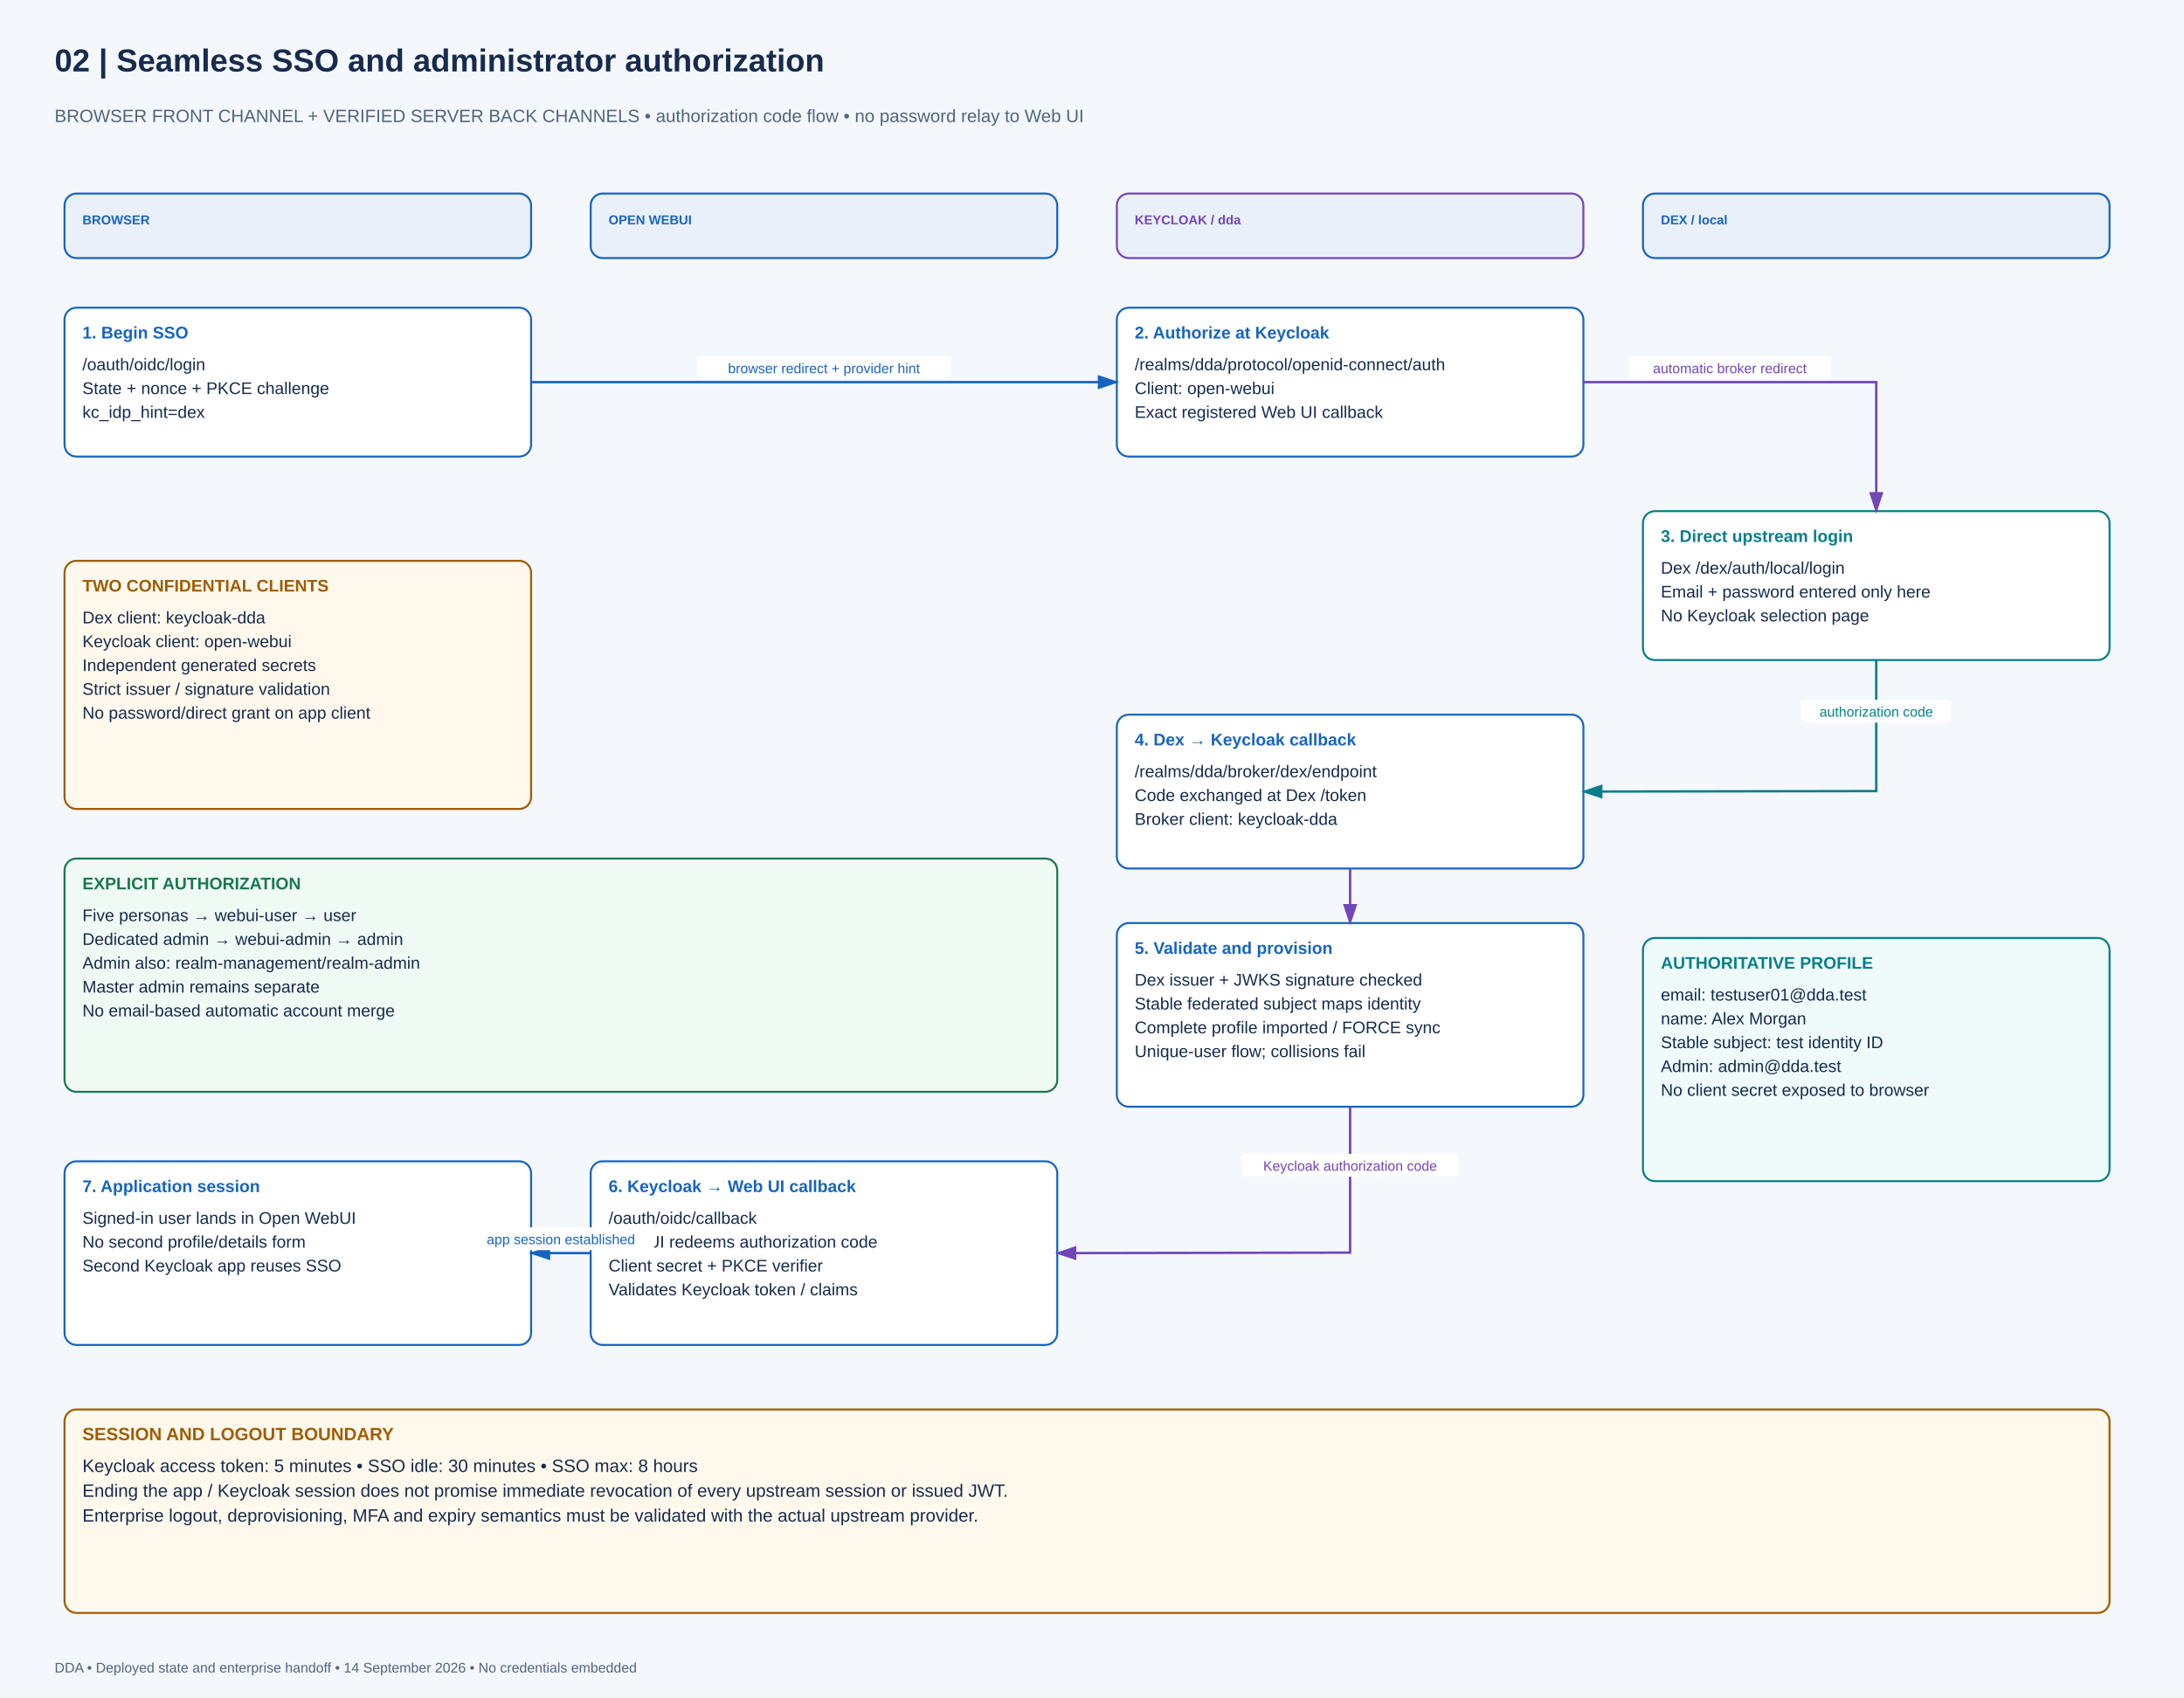
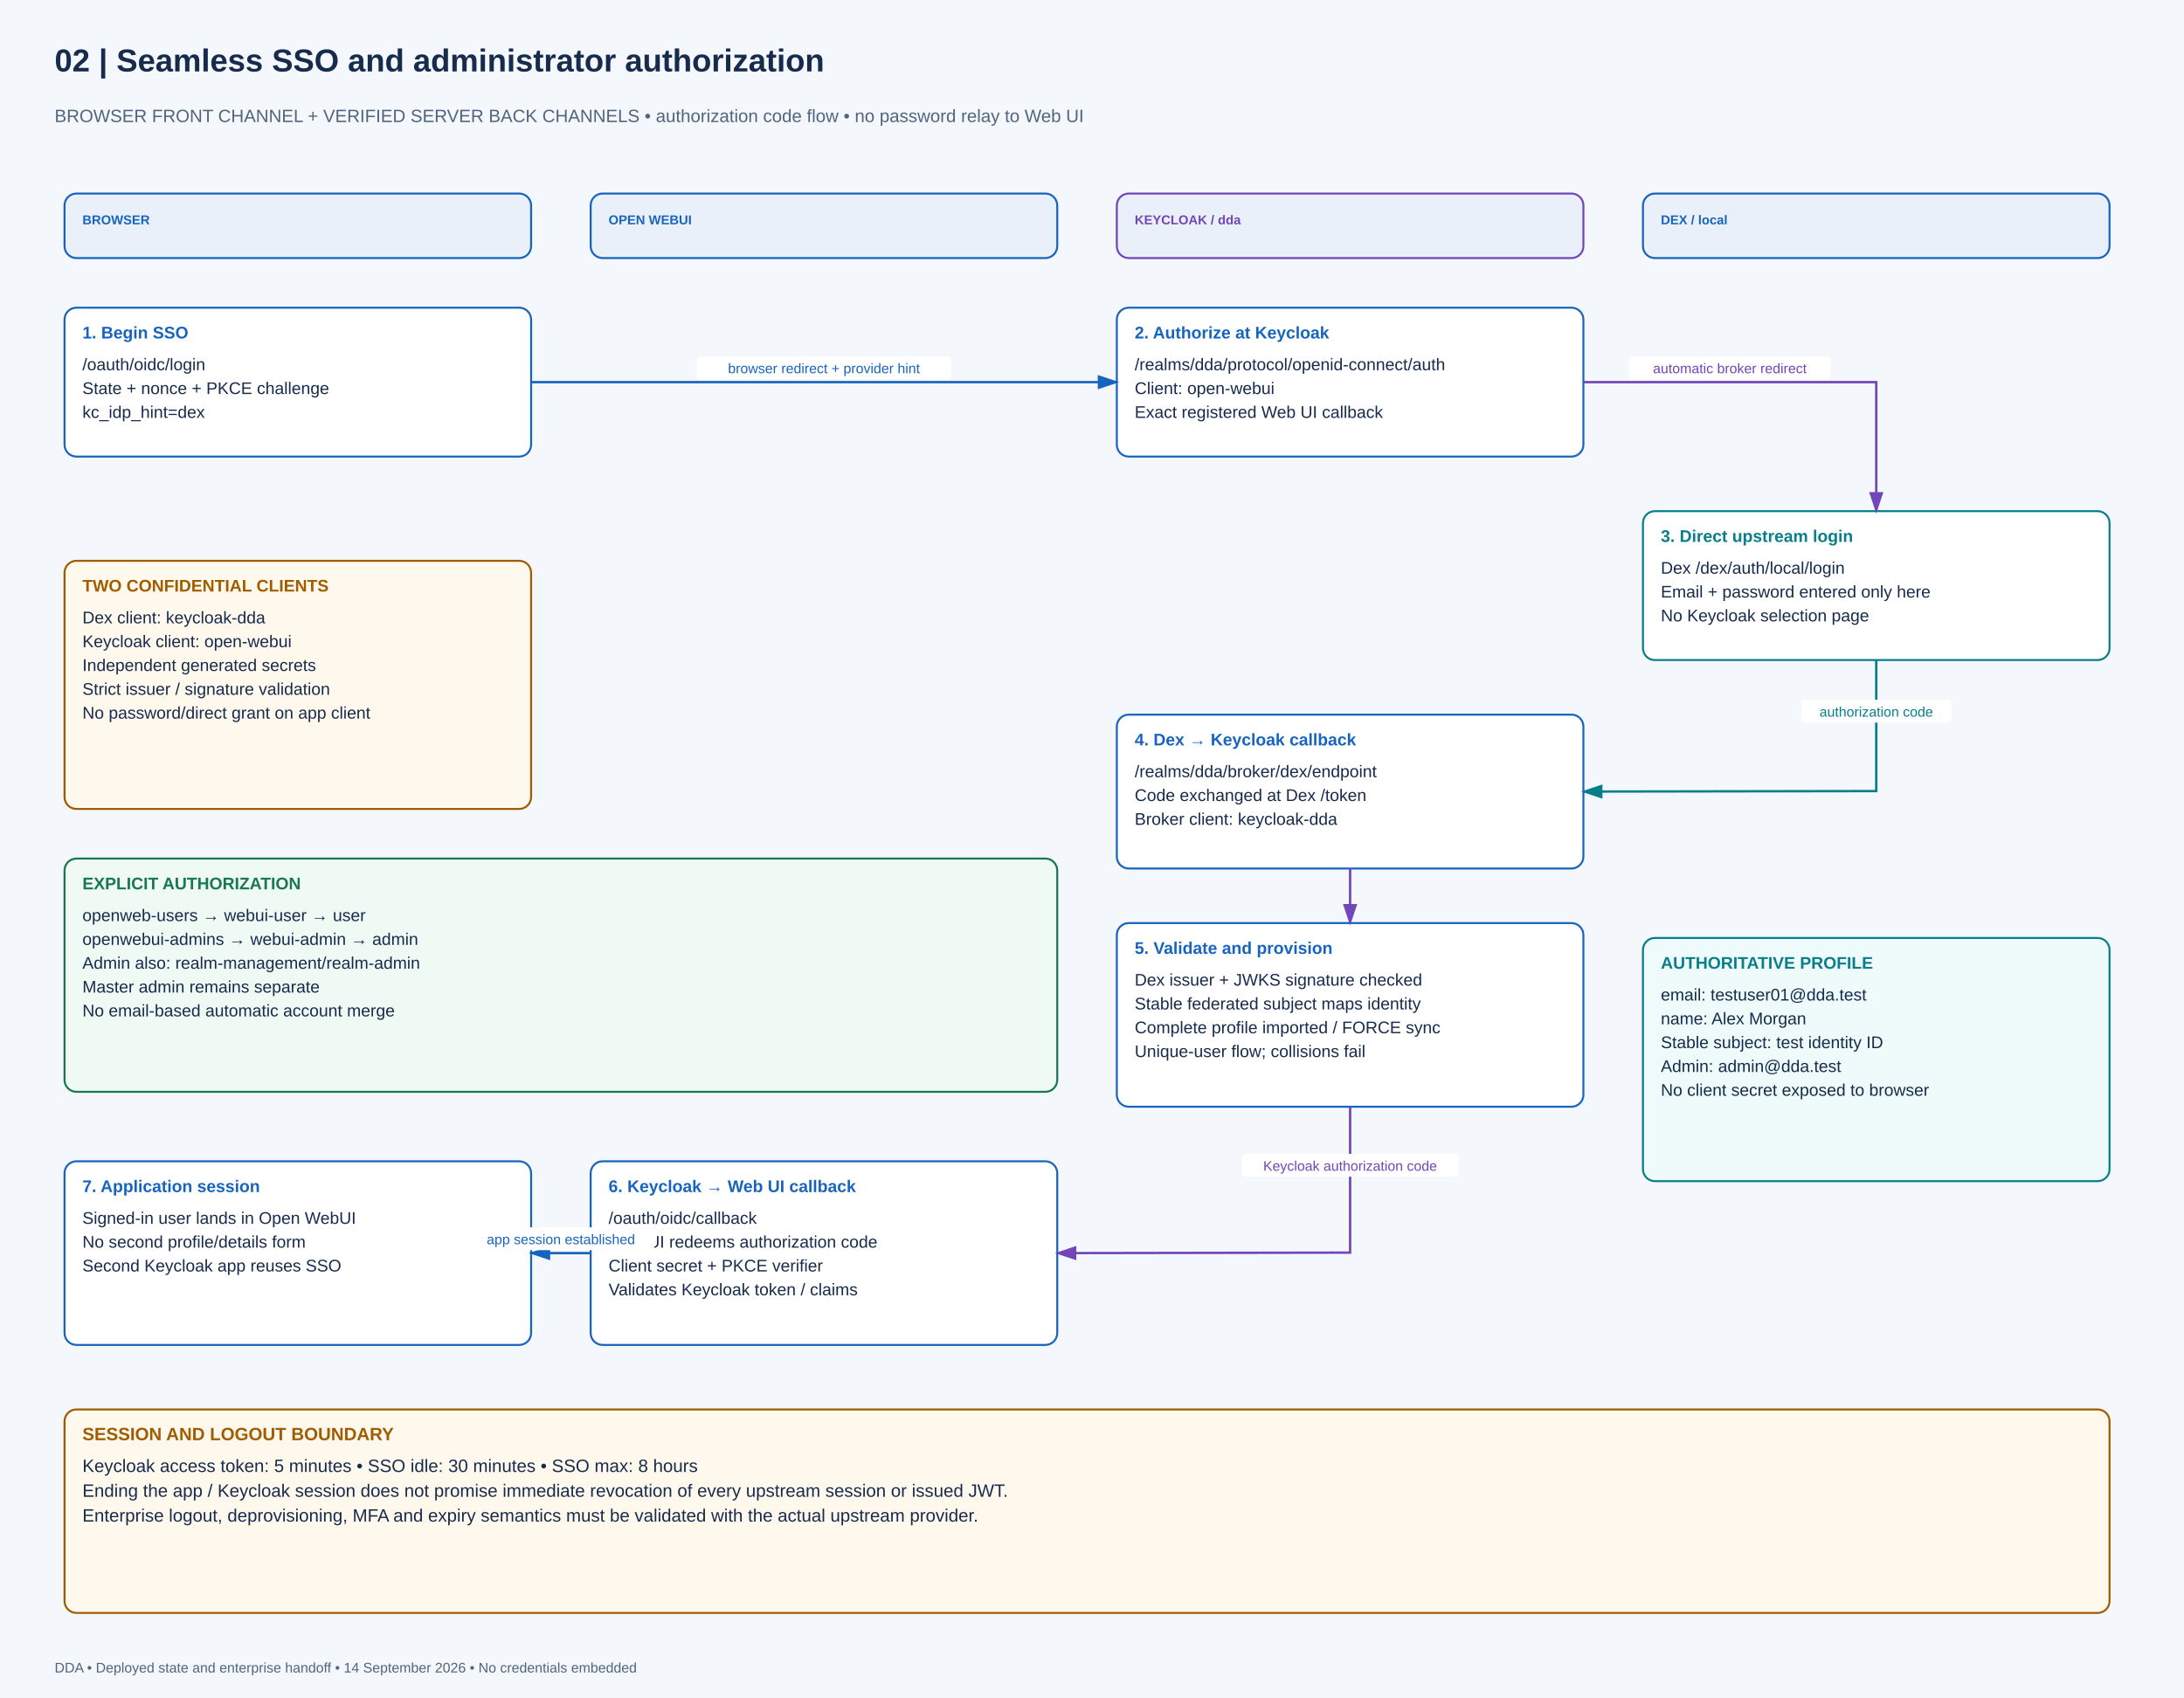
<svg xmlns="http://www.w3.org/2000/svg" width="2200" height="1710" viewBox="0 0 2200 1710">
  <defs>
    <marker id="arrow" markerWidth="10" markerHeight="10" refX="8" refY="3" orient="auto" markerUnits="strokeWidth">
      <path d="M0,0 L0,6 L9,3 z" fill="context-stroke" />
    </marker>
  </defs>
  <rect width="100%" height="100%" fill="#F4F7FC" />
  <text x="55" y="72" font-family="Arial, Helvetica, sans-serif" font-size="32" fill="#172B4D" font-weight="700">02  |  Seamless SSO and administrator authorization</text>
  <text x="55" y="123" font-family="Arial, Helvetica, sans-serif" font-size="18" fill="#51647E" font-weight="400">BROWSER FRONT CHANNEL + VERIFIED SERVER BACK CHANNELS  •  authorization code flow  •  no password relay to Web UI</text>
  <rect x="65" y="195" width="470" height="65" rx="12" fill="#EAF0F9" stroke="#1764C0" stroke-width="2" />
  <text x="83" y="226" font-family="Arial, Helvetica, sans-serif" font-size="13" fill="#1764C0" font-weight="700">BROWSER</text>
  <rect x="595" y="195" width="470" height="65" rx="12" fill="#EAF0F9" stroke="#1764C0" stroke-width="2" />
  <text x="613" y="226" font-family="Arial, Helvetica, sans-serif" font-size="13" fill="#1764C0" font-weight="700">OPEN WEBUI</text>
  <rect x="1125" y="195" width="470" height="65" rx="12" fill="#EAF0F9" stroke="#7146B8" stroke-width="2" />
  <text x="1143" y="226" font-family="Arial, Helvetica, sans-serif" font-size="13" fill="#7146B8" font-weight="700">KEYCLOAK / dda</text>
  <rect x="1655" y="195" width="470" height="65" rx="12" fill="#EAF0F9" stroke="#1764C0" stroke-width="2" />
  <text x="1673" y="226" font-family="Arial, Helvetica, sans-serif" font-size="13" fill="#1764C0" font-weight="700">DEX / local</text>
  <rect x="65" y="310" width="470" height="150" rx="12" fill="#FFFFFF" stroke="#1764C0" stroke-width="2" />
  <text x="83" y="341" font-family="Arial, Helvetica, sans-serif" font-size="17" fill="#1764C0" font-weight="700">1. Begin SSO</text>
  <text x="83" y="373" font-family="Arial, Helvetica, sans-serif" font-size="17" fill="#172B4D" font-weight="400">/oauth/oidc/login</text>
  <text x="83" y="397" font-family="Arial, Helvetica, sans-serif" font-size="17" fill="#172B4D" font-weight="400">State + nonce + PKCE challenge</text>
  <text x="83" y="421" font-family="Arial, Helvetica, sans-serif" font-size="17" fill="#172B4D" font-weight="400">kc_idp_hint=dex</text>
  <rect x="1125" y="310" width="470" height="150" rx="12" fill="#FFFFFF" stroke="#1764C0" stroke-width="2" />
  <text x="1143" y="341" font-family="Arial, Helvetica, sans-serif" font-size="17" fill="#1764C0" font-weight="700">2. Authorize at Keycloak</text>
  <text x="1143" y="373" font-family="Arial, Helvetica, sans-serif" font-size="17" fill="#172B4D" font-weight="400">/realms/dda/protocol/openid-connect/auth</text>
  <text x="1143" y="397" font-family="Arial, Helvetica, sans-serif" font-size="17" fill="#172B4D" font-weight="400">Client: open-webui</text>
  <text x="1143" y="421" font-family="Arial, Helvetica, sans-serif" font-size="17" fill="#172B4D" font-weight="400">Exact registered Web UI callback</text>
  <rect x="1655" y="515" width="470" height="150" rx="12" fill="#FFFFFF" stroke="#087E8B" stroke-width="2" />
  <text x="1673" y="546" font-family="Arial, Helvetica, sans-serif" font-size="17" fill="#087E8B" font-weight="700">3. Direct upstream login</text>
  <text x="1673" y="578" font-family="Arial, Helvetica, sans-serif" font-size="17" fill="#172B4D" font-weight="400">Dex /dex/auth/local/login</text>
  <text x="1673" y="602" font-family="Arial, Helvetica, sans-serif" font-size="17" fill="#172B4D" font-weight="400">Email + password entered only here</text>
  <text x="1673" y="626" font-family="Arial, Helvetica, sans-serif" font-size="17" fill="#172B4D" font-weight="400">No Keycloak selection page</text>
  <rect x="1125" y="720" width="470" height="155" rx="12" fill="#FFFFFF" stroke="#1764C0" stroke-width="2" />
  <text x="1143" y="751" font-family="Arial, Helvetica, sans-serif" font-size="17" fill="#1764C0" font-weight="700">4. Dex → Keycloak callback</text>
  <text x="1143" y="783" font-family="Arial, Helvetica, sans-serif" font-size="17" fill="#172B4D" font-weight="400">/realms/dda/broker/dex/endpoint</text>
  <text x="1143" y="807" font-family="Arial, Helvetica, sans-serif" font-size="17" fill="#172B4D" font-weight="400">Code exchanged at Dex /token</text>
  <text x="1143" y="831" font-family="Arial, Helvetica, sans-serif" font-size="17" fill="#172B4D" font-weight="400">Broker client: keycloak-dda</text>
  <rect x="1125" y="930" width="470" height="185" rx="12" fill="#FFFFFF" stroke="#1764C0" stroke-width="2" />
  <text x="1143" y="961" font-family="Arial, Helvetica, sans-serif" font-size="17" fill="#1764C0" font-weight="700">5. Validate and provision</text>
  <text x="1143" y="993" font-family="Arial, Helvetica, sans-serif" font-size="17" fill="#172B4D" font-weight="400">Dex issuer + JWKS signature checked</text>
  <text x="1143" y="1017" font-family="Arial, Helvetica, sans-serif" font-size="17" fill="#172B4D" font-weight="400">Stable federated subject maps identity</text>
  <text x="1143" y="1041" font-family="Arial, Helvetica, sans-serif" font-size="17" fill="#172B4D" font-weight="400">Complete profile imported / FORCE sync</text>
  <text x="1143" y="1065" font-family="Arial, Helvetica, sans-serif" font-size="17" fill="#172B4D" font-weight="400">Unique-user flow; collisions fail</text>
  <rect x="595" y="1170" width="470" height="185" rx="12" fill="#FFFFFF" stroke="#1764C0" stroke-width="2" />
  <text x="613" y="1201" font-family="Arial, Helvetica, sans-serif" font-size="17" fill="#1764C0" font-weight="700">6. Keycloak → Web UI callback</text>
  <text x="613" y="1233" font-family="Arial, Helvetica, sans-serif" font-size="17" fill="#172B4D" font-weight="400">/oauth/oidc/callback</text>
  <text x="613" y="1257" font-family="Arial, Helvetica, sans-serif" font-size="17" fill="#172B4D" font-weight="400">Web UI redeems authorization code</text>
  <text x="613" y="1281" font-family="Arial, Helvetica, sans-serif" font-size="17" fill="#172B4D" font-weight="400">Client secret + PKCE verifier</text>
  <text x="613" y="1305" font-family="Arial, Helvetica, sans-serif" font-size="17" fill="#172B4D" font-weight="400">Validates Keycloak token / claims</text>
  <rect x="65" y="1170" width="470" height="185" rx="12" fill="#FFFFFF" stroke="#1764C0" stroke-width="2" />
  <text x="83" y="1201" font-family="Arial, Helvetica, sans-serif" font-size="17" fill="#1764C0" font-weight="700">7. Application session</text>
  <text x="83" y="1233" font-family="Arial, Helvetica, sans-serif" font-size="17" fill="#172B4D" font-weight="400">Signed-in user lands in Open WebUI</text>
  <text x="83" y="1257" font-family="Arial, Helvetica, sans-serif" font-size="17" fill="#172B4D" font-weight="400">No second profile/details form</text>
  <text x="83" y="1281" font-family="Arial, Helvetica, sans-serif" font-size="17" fill="#172B4D" font-weight="400">Second Keycloak app reuses SSO</text>
  <rect x="1655" y="945" width="470" height="245" rx="12" fill="#EFFBFB" stroke="#087E8B" stroke-width="2" />
  <text x="1673" y="976" font-family="Arial, Helvetica, sans-serif" font-size="17" fill="#087E8B" font-weight="700">AUTHORITATIVE PROFILE</text>
  <text x="1673" y="1008" font-family="Arial, Helvetica, sans-serif" font-size="17" fill="#172B4D" font-weight="400">email: testuser01@dda.test</text>
  <text x="1673" y="1032" font-family="Arial, Helvetica, sans-serif" font-size="17" fill="#172B4D" font-weight="400">name: Alex Morgan</text>
  <text x="1673" y="1056" font-family="Arial, Helvetica, sans-serif" font-size="17" fill="#172B4D" font-weight="400">Stable subject: test identity ID</text>
  <text x="1673" y="1080" font-family="Arial, Helvetica, sans-serif" font-size="17" fill="#172B4D" font-weight="400">Admin: admin@dda.test</text>
  <text x="1673" y="1104" font-family="Arial, Helvetica, sans-serif" font-size="17" fill="#172B4D" font-weight="400">No client secret exposed to browser</text>
  <rect x="65" y="565" width="470" height="250" rx="12" fill="#FFF9ED" stroke="#A15C00" stroke-width="2" />
  <text x="83" y="596" font-family="Arial, Helvetica, sans-serif" font-size="17" fill="#A15C00" font-weight="700">TWO CONFIDENTIAL CLIENTS</text>
  <text x="83" y="628" font-family="Arial, Helvetica, sans-serif" font-size="17" fill="#172B4D" font-weight="400">Dex client: keycloak-dda</text>
  <text x="83" y="652" font-family="Arial, Helvetica, sans-serif" font-size="17" fill="#172B4D" font-weight="400">Keycloak client: open-webui</text>
  <text x="83" y="676" font-family="Arial, Helvetica, sans-serif" font-size="17" fill="#172B4D" font-weight="400">Independent generated secrets</text>
  <text x="83" y="700" font-family="Arial, Helvetica, sans-serif" font-size="17" fill="#172B4D" font-weight="400">Strict issuer / signature validation</text>
  <text x="83" y="724" font-family="Arial, Helvetica, sans-serif" font-size="17" fill="#172B4D" font-weight="400">No password/direct grant on app client</text>
  <rect x="65" y="865" width="1000" height="235" rx="12" fill="#F0FAF5" stroke="#18794E" stroke-width="2" />
  <text x="83" y="896" font-family="Arial, Helvetica, sans-serif" font-size="17" fill="#18794E" font-weight="700">EXPLICIT AUTHORIZATION</text>
-   <text x="83" y="928" font-family="Arial, Helvetica, sans-serif" font-size="17" fill="#172B4D" font-weight="400">Five personas → webui-user → user</text>
-   <text x="83" y="952" font-family="Arial, Helvetica, sans-serif" font-size="17" fill="#172B4D" font-weight="400">Dedicated admin → webui-admin → admin</text>
+   <text x="83" y="928" font-family="Arial, Helvetica, sans-serif" font-size="17" fill="#172B4D" font-weight="400">openweb-users → webui-user → user</text>
+   <text x="83" y="952" font-family="Arial, Helvetica, sans-serif" font-size="17" fill="#172B4D" font-weight="400">openwebui-admins → webui-admin → admin</text>
  <text x="83" y="976" font-family="Arial, Helvetica, sans-serif" font-size="17" fill="#172B4D" font-weight="400">Admin also: realm-management/realm-admin</text>
  <text x="83" y="1000" font-family="Arial, Helvetica, sans-serif" font-size="17" fill="#172B4D" font-weight="400">Master admin remains separate</text>
  <text x="83" y="1024" font-family="Arial, Helvetica, sans-serif" font-size="17" fill="#172B4D" font-weight="400">No email-based automatic account merge</text>
  <rect x="65" y="1420" width="2060" height="205" rx="12" fill="#FFF9ED" stroke="#A15C00" stroke-width="2" />
  <text x="83" y="1451" font-family="Arial, Helvetica, sans-serif" font-size="18" fill="#A15C00" font-weight="700">SESSION AND LOGOUT BOUNDARY</text>
  <text x="83" y="1483" font-family="Arial, Helvetica, sans-serif" font-size="18" fill="#172B4D" font-weight="400">Keycloak access token: 5 minutes • SSO idle: 30 minutes • SSO max: 8 hours</text>
  <text x="83" y="1508" font-family="Arial, Helvetica, sans-serif" font-size="18" fill="#172B4D" font-weight="400">Ending the app / Keycloak session does not promise immediate revocation of every upstream session or issued JWT.</text>
  <text x="83" y="1533" font-family="Arial, Helvetica, sans-serif" font-size="18" fill="#172B4D" font-weight="400">Enterprise logout, deprovisioning, MFA and expiry semantics must be validated with the actual upstream provider.</text>
  <polyline points="535,385.0 560,385 1100,385 1125,385.0" fill="none" stroke="#1764C0" stroke-width="2.4" marker-end="url(#arrow)" />
  <rect x="702.0" y="359.0" width="256.0" height="23" rx="4" fill="#FFFFFF" />
  <text x="830.0" y="376.0" text-anchor="middle" font-family="Arial, Helvetica, sans-serif" font-size="14" fill="#1764C0">browser redirect + provider hint</text>
  <polyline points="1595,385.0 1890,385 1890.0,515" fill="none" stroke="#7146B8" stroke-width="2.4" marker-end="url(#arrow)" />
  <rect x="1640.75" y="359.0" width="203.5" height="23" rx="4" fill="#FFFFFF" />
  <text x="1742.5" y="376.0" text-anchor="middle" font-family="Arial, Helvetica, sans-serif" font-size="14" fill="#7146B8">automatic broker redirect</text>
  <polyline points="1890.0,665 1890,797 1595,797.5" fill="none" stroke="#087E8B" stroke-width="2.4" marker-end="url(#arrow)" />
  <rect x="1814.5" y="705.0" width="151.0" height="23" rx="4" fill="#FFFFFF" />
  <text x="1890.0" y="722.0" text-anchor="middle" font-family="Arial, Helvetica, sans-serif" font-size="14" fill="#087E8B">authorization code</text>
  <polyline points="1360.0,875 1360.0,930" fill="none" stroke="#7146B8" stroke-width="2.4" marker-end="url(#arrow)" />
  <polyline points="1360.0,1115 1360,1262 1065,1262.5" fill="none" stroke="#7146B8" stroke-width="2.4" marker-end="url(#arrow)" />
  <rect x="1250.75" y="1162.5" width="218.5" height="23" rx="4" fill="#FFFFFF" />
  <text x="1360.0" y="1179.5" text-anchor="middle" font-family="Arial, Helvetica, sans-serif" font-size="14" fill="#7146B8">Keycloak authorization code</text>
  <polyline points="595,1262.5 535,1262.5" fill="none" stroke="#1764C0" stroke-width="2.4" marker-end="url(#arrow)" />
  <rect x="470.75" y="1236.5" width="188.5" height="23" rx="4" fill="#FFFFFF" />
  <text x="565.0" y="1253.5" text-anchor="middle" font-family="Arial, Helvetica, sans-serif" font-size="14" fill="#1764C0">app session established</text>
  <text x="55" y="1685" font-family="Arial, Helvetica, sans-serif" font-size="14" fill="#51647E" font-weight="400">DDA • Deployed state and enterprise handoff • 14 September 2026 • No credentials embedded</text>
</svg>
